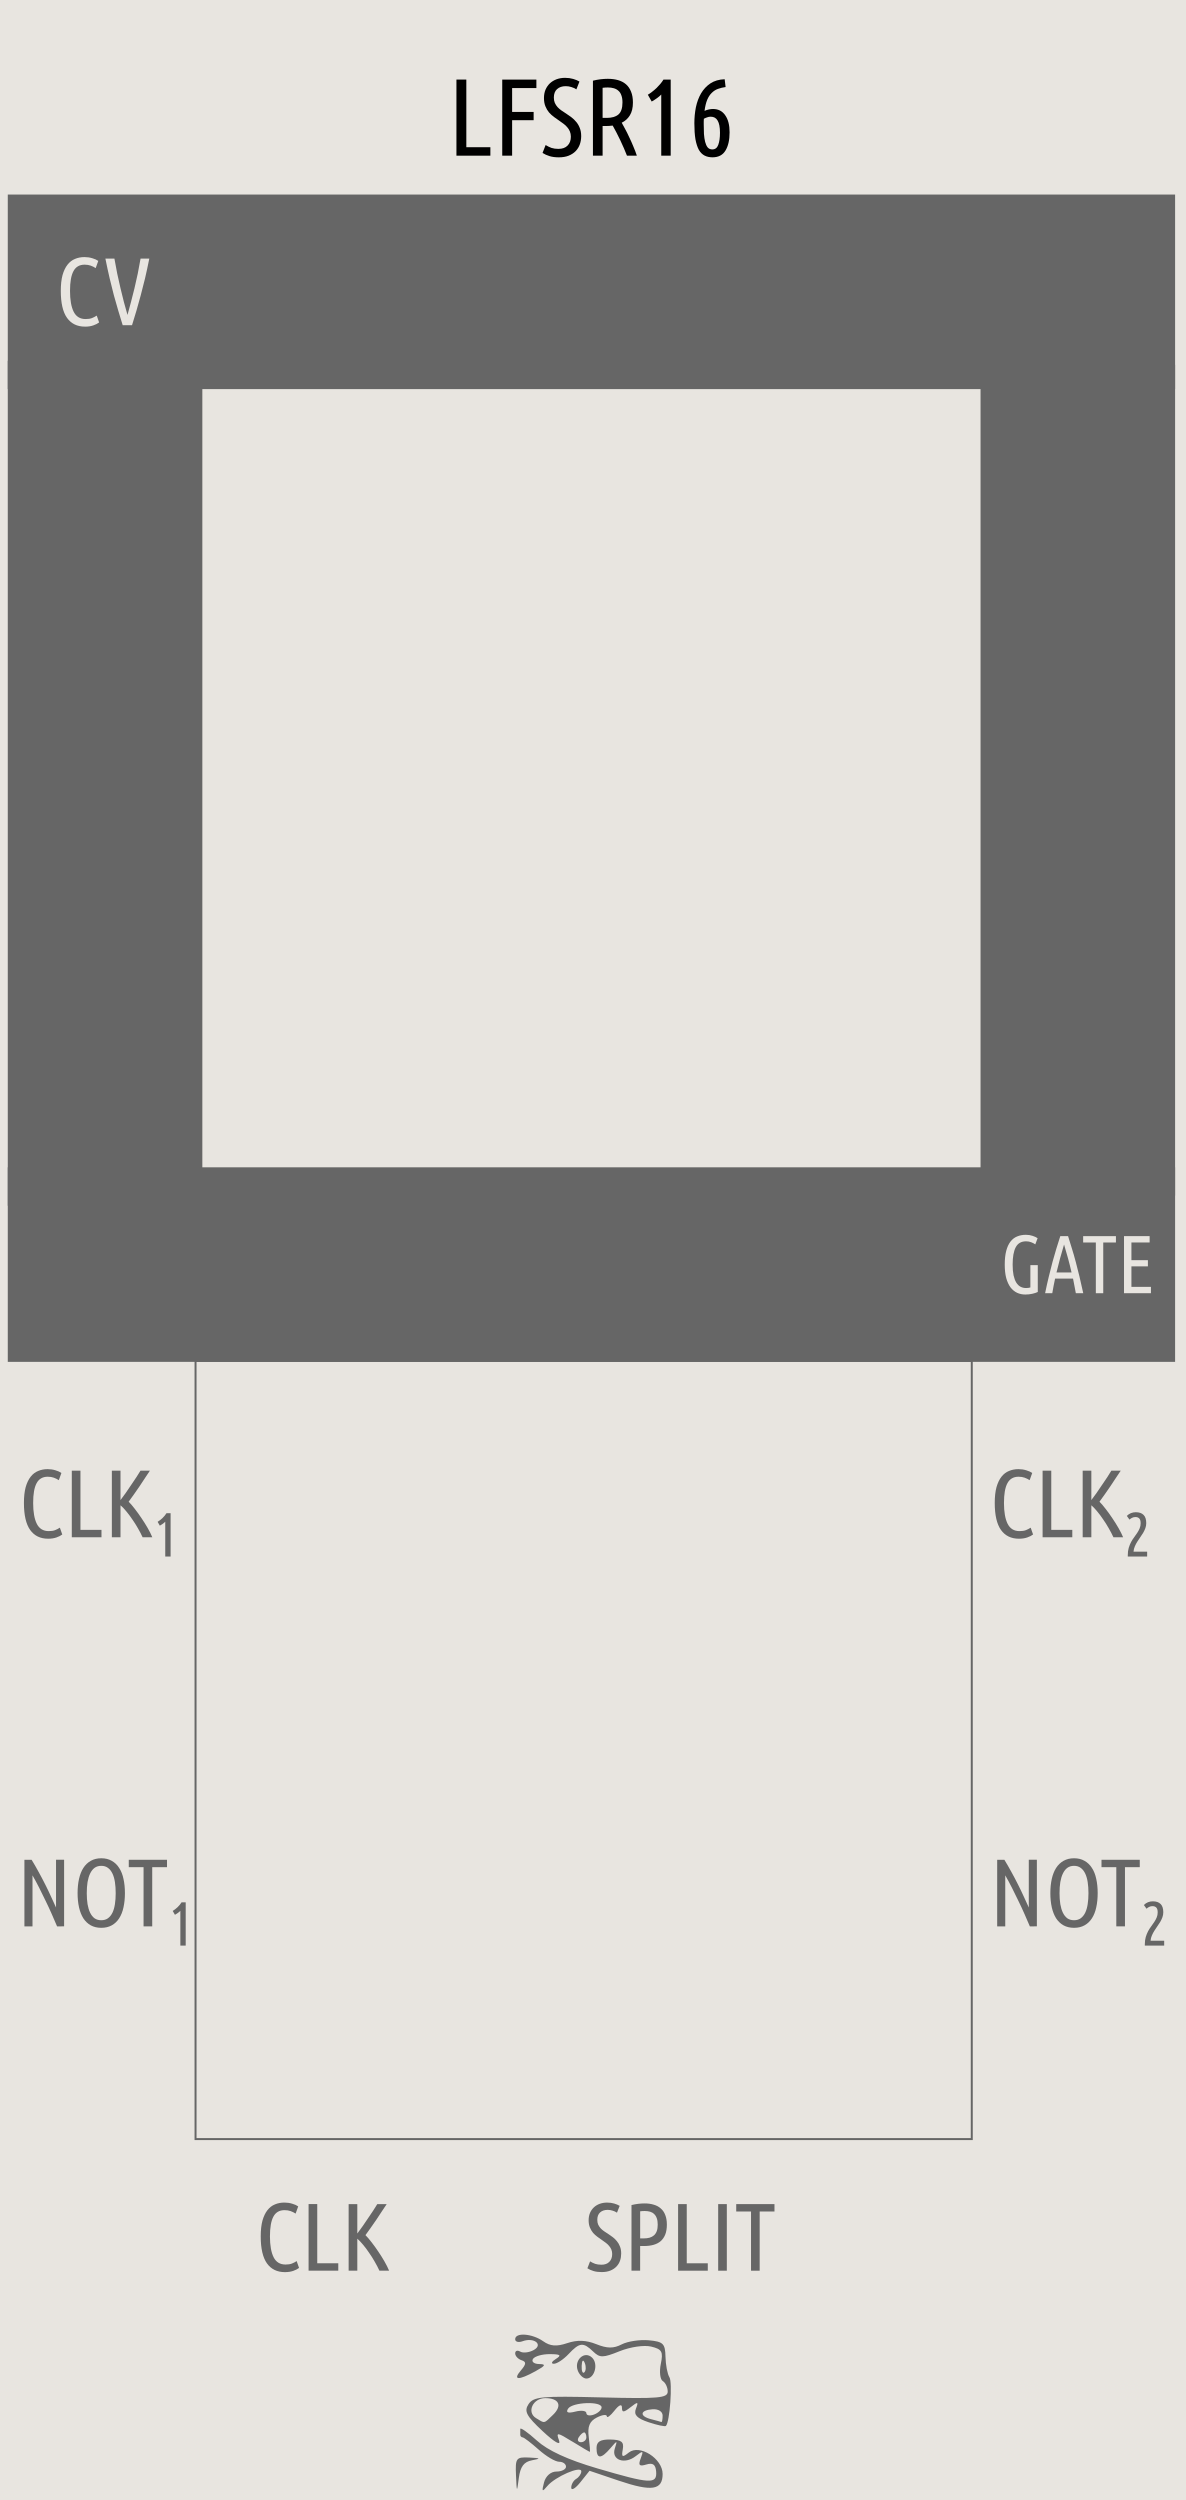
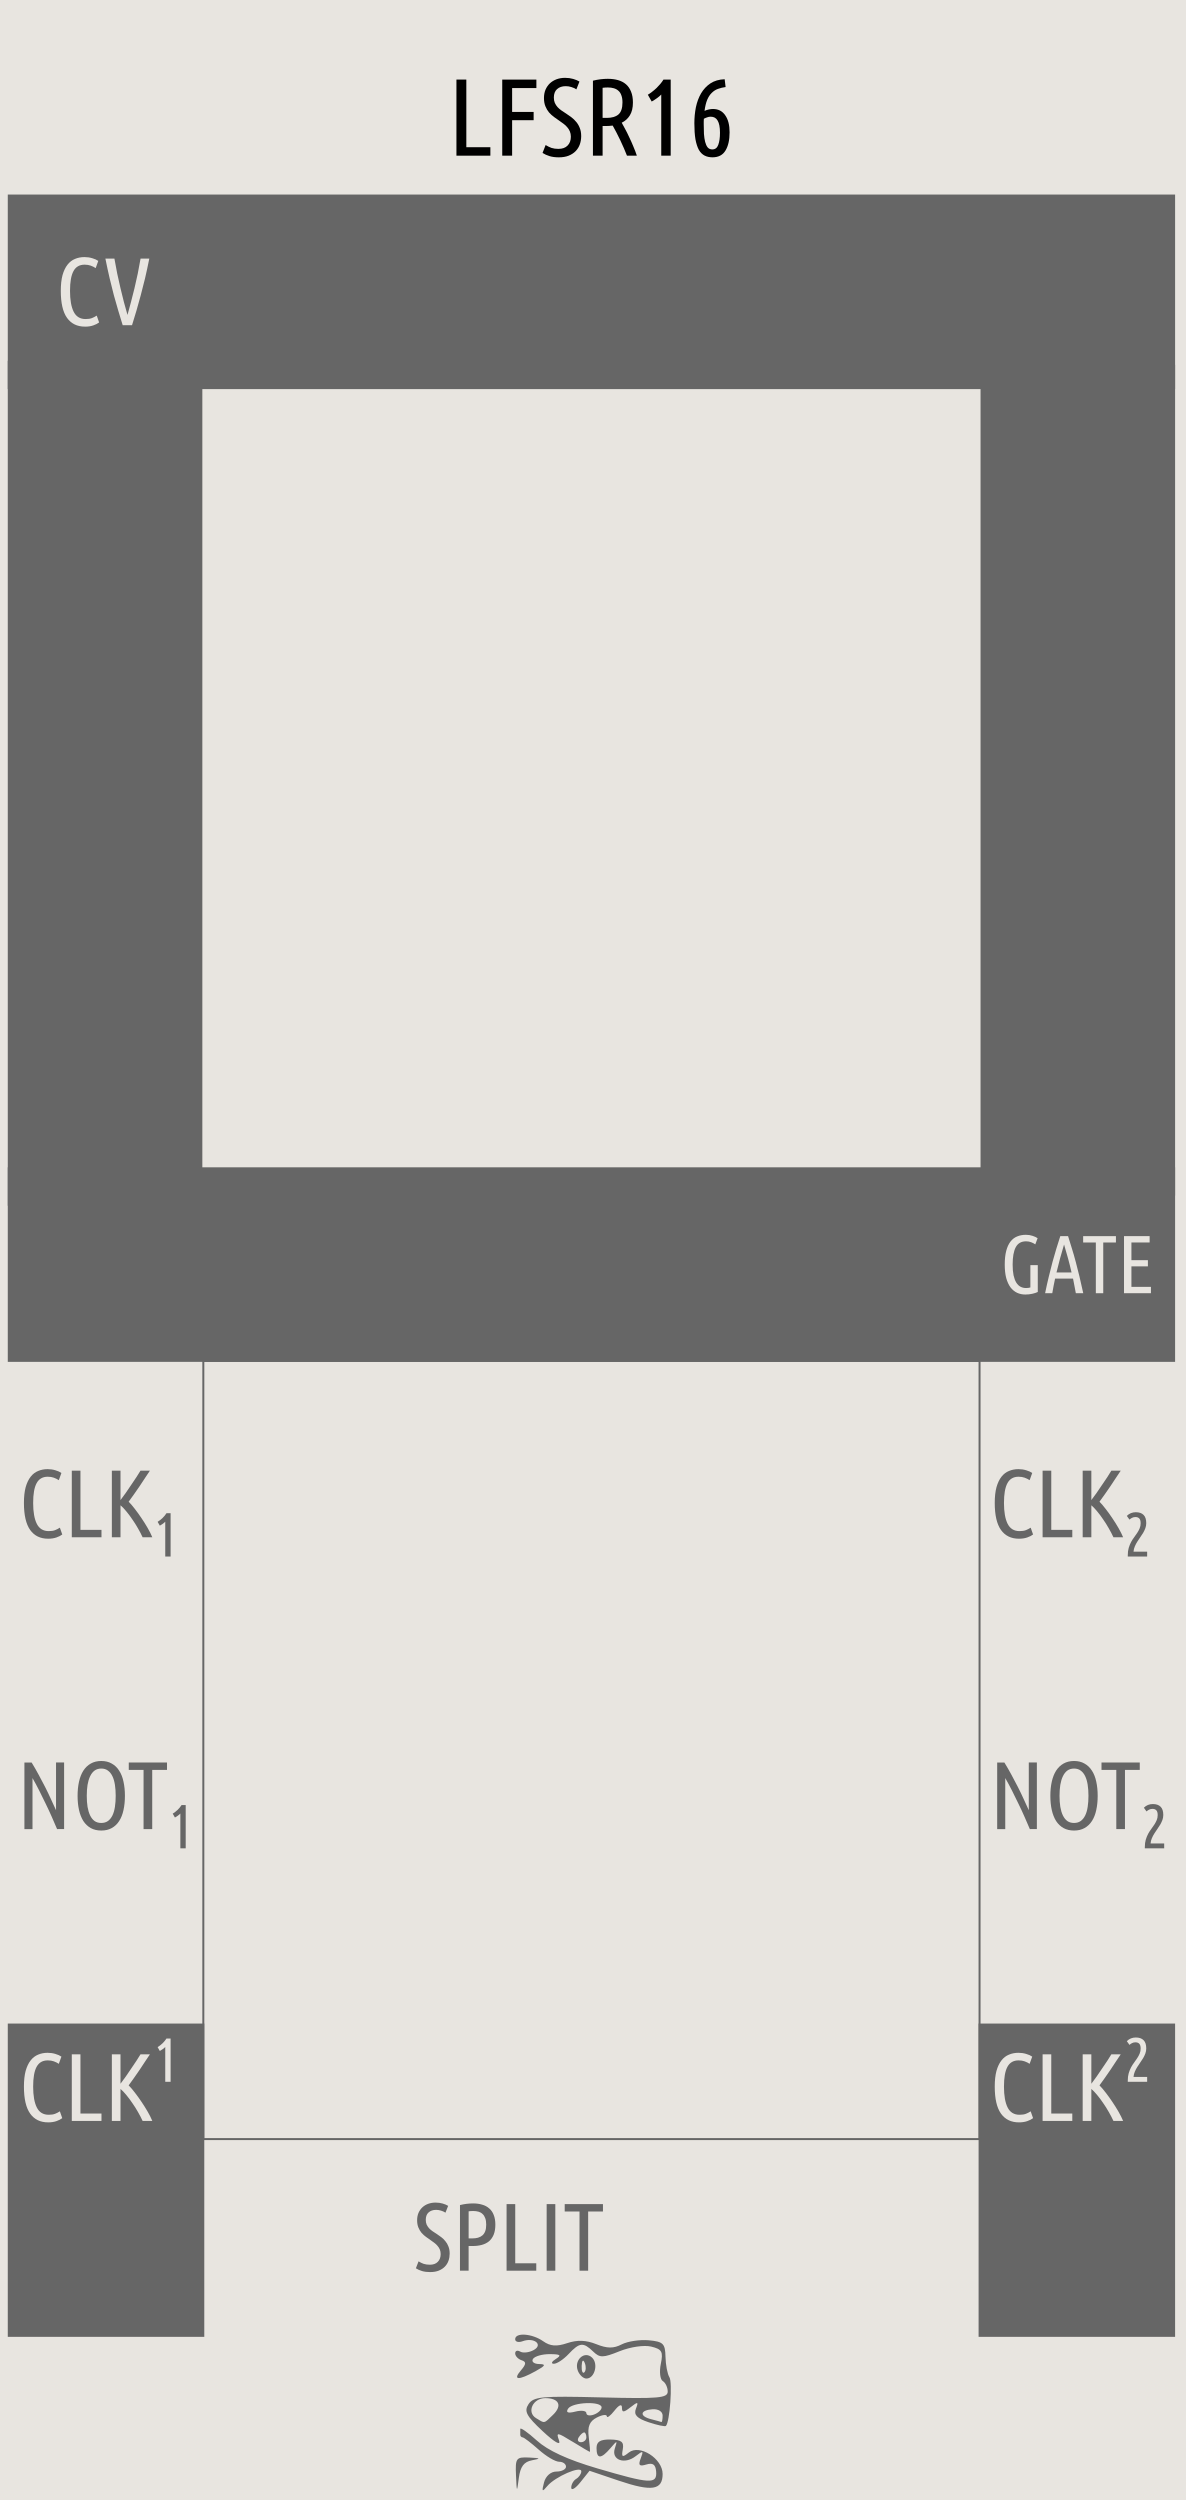
<svg xmlns="http://www.w3.org/2000/svg" width="60.96mm" height="128.5mm" viewBox="0 0 60.96 128.5" version="1.1" id="svg470">
  <defs id="defs467" />
  <g id="layer1" style="display:inline">
    <path id="rect981" style="display:inline;fill:#e8e5e0;stroke-width:0.324" d="M 0,0 H 60.96 V 128.5 H 0 Z" />
    <path style="display:inline;fill:#666666;fill-opacity:1;stroke-width:0.256" d="m 26.522,127.227 c -0.039,-0.879 0.007,-0.941 0.677,-0.909 0.593,0.028 0.618,0.053 0.146,0.141 -0.416,0.078 -0.601,0.326 -0.677,0.909 -0.1,0.771 -0.106,0.765 -0.146,-0.141 z m 1.439,0.377 c 0.088,-0.336 0.348,-0.566 0.64,-0.566 0.271,0 0.492,-0.113 0.492,-0.252 0,-0.138 -0.159,-0.252 -0.354,-0.252 -0.195,0 -0.668,-0.28 -1.051,-0.623 -0.384,-0.342 -0.754,-0.626 -0.822,-0.629 -0.068,-0.004 -0.124,-0.063 -0.124,-0.132 v -0.301 c 0,-0.096 0.382,0.171 0.849,0.593 0.574,0.519 1.583,0.984 3.109,1.433 2.728,0.803 3.077,0.821 3.026,0.162 -0.028,-0.361 -0.171,-0.463 -0.505,-0.361 -0.365,0.111 -0.427,0.043 -0.287,-0.315 0.156,-0.4 0.124,-0.415 -0.26,-0.114 -0.573,0.448 -1.265,0.193 -1.072,-0.396 0.14,-0.427 0.129,-0.428 -0.229,-0.01 -0.481,0.563 -0.711,0.559 -0.711,-0.012 0,-0.329 0.195,-0.448 0.719,-0.437 0.562,0.012 0.699,0.121 0.63,0.501 -0.075,0.409 -0.026,0.436 0.309,0.168 0.553,-0.442 1.739,0.309 1.739,1.102 0,0.832 -0.559,0.917 -2.255,0.343 l -1.502,-0.508 -0.467,0.585 c -0.257,0.322 -0.47,0.45 -0.473,0.285 -0.003,-0.165 0.112,-0.37 0.256,-0.455 0.144,-0.086 0.261,-0.26 0.261,-0.387 0,-0.309 -1.354,0.28 -1.751,0.761 -0.263,0.319 -0.29,0.288 -0.166,-0.186 z m 1.457,-2.106 c -0.791,-0.488 -0.84,-0.492 -0.683,-0.059 0.103,0.287 -0.222,0.102 -0.845,-0.479 -0.837,-0.781 -0.963,-1.021 -0.725,-1.384 0.255,-0.389 0.679,-0.428 3.721,-0.35 2.961,0.076 3.434,0.035 3.434,-0.3 0,-0.214 -0.114,-0.456 -0.253,-0.539 -0.139,-0.083 -0.184,-0.48 -0.101,-0.883 0.13,-0.627 0.059,-0.756 -0.494,-0.889 -0.363,-0.088 -1.073,0.016 -1.621,0.236 -0.862,0.347 -1.019,0.349 -1.362,0.018 -0.51,-0.492 -0.7,-0.472 -1.265,0.13 -0.26,0.277 -0.602,0.502 -0.759,0.499 -0.157,-0.002 -0.11,-0.114 0.106,-0.248 0.307,-0.191 0.239,-0.245 -0.311,-0.248 -0.387,-0.002 -0.776,0.109 -0.865,0.248 -0.089,0.138 0.051,0.256 0.311,0.261 0.376,0.007 0.339,0.082 -0.181,0.369 -0.88,0.484 -1.186,0.468 -0.751,-0.041 0.28,-0.326 0.287,-0.442 0.032,-0.524 C 26.627,121.256 26.48,121.098 26.48,120.963 c 0,-0.135 0.117,-0.176 0.259,-0.091 0.143,0.085 0.452,0.051 0.687,-0.076 0.518,-0.279 0.027,-0.675 -0.567,-0.456 -0.209,0.077 -0.379,0.03 -0.379,-0.104 0,-0.359 0.871,-0.296 1.438,0.103 0.366,0.258 0.683,0.283 1.234,0.099 0.518,-0.174 0.967,-0.159 1.493,0.051 0.568,0.227 0.889,0.23 1.311,0.012 0.307,-0.158 0.935,-0.253 1.396,-0.21 0.737,0.069 0.839,0.17 0.854,0.844 0.009,0.422 0.1,0.896 0.201,1.053 0.168,0.261 0.021,2.311 -0.179,2.504 -0.047,0.045 -0.449,-0.041 -0.895,-0.19 -0.599,-0.201 -0.768,-0.382 -0.647,-0.693 0.143,-0.367 0.107,-0.377 -0.277,-0.076 -0.356,0.279 -0.441,0.282 -0.441,0.015 0,-0.201 -0.15,-0.14 -0.384,0.158 -0.211,0.269 -0.387,0.4 -0.392,0.291 -0.004,-0.109 -0.238,-0.079 -0.518,0.065 -0.374,0.193 -0.484,0.463 -0.411,1.015 0.054,0.414 0.078,0.751 0.053,0.748 -0.025,-0.002 -0.429,-0.241 -0.898,-0.529 z m 0.721,-0.221 c 0,-0.138 -0.052,-0.252 -0.115,-0.252 -0.063,0 -0.188,0.113 -0.277,0.252 -0.089,0.138 -0.037,0.252 0.115,0.252 0.152,0 0.277,-0.113 0.277,-0.252 z m -1.715,-1.153 c 0.493,-0.475 0.314,-0.86 -0.399,-0.86 -0.636,0 -0.969,0.725 -0.472,1.028 0.462,0.282 0.39,0.296 0.871,-0.168 z m 5.635,0.036 c 0,-0.207 -0.224,-0.346 -0.523,-0.324 -0.644,0.047 -0.684,0.357 -0.065,0.512 0.252,0.063 0.487,0.128 0.523,0.144 0.036,0.016 0.065,-0.134 0.065,-0.333 z m -3.136,-0.42 c 0,-0.332 -1.506,-0.273 -1.724,0.067 -0.128,0.2 -0.01,0.247 0.377,0.149 0.31,-0.078 0.563,-0.043 0.563,0.078 0,0.121 0.176,0.155 0.392,0.075 0.216,-0.08 0.392,-0.246 0.392,-0.37 z m -1.219,-1.877 c -0.218,-0.547 0.335,-1.061 0.731,-0.679 0.334,0.322 0.127,1.074 -0.296,1.074 -0.153,0 -0.348,-0.177 -0.435,-0.394 z m 0.352,-0.408 c -0.083,-0.201 -0.145,-0.141 -0.158,0.152 -0.011,0.265 0.05,0.414 0.137,0.33 0.087,-0.084 0.096,-0.301 0.021,-0.482 z" id="path1561" />
    <text xml:space="preserve" style="font-size:2.822px;line-height:1.25;font-family:Ubuntu;-inkscape-font-specification:Ubuntu;stroke-width:0.265" x="11" y="35" id="text14295">
      <tspan id="tspan14293" style="stroke-width:0.265" x="11" y="35" />
    </text>
    <text xml:space="preserve" style="font-style:normal;font-variant:normal;font-weight:normal;font-stretch:normal;font-size:4.233px;font-family:'Ubuntu Mono';-inkscape-font-specification:'Ubuntu Mono';fill:#666666;fill-opacity:1;stroke-width:0;stroke-dasharray:none" x="-57.282" y="14.949" id="text11765">
      <tspan id="tspan11763" style="stroke-width:0" x="-57.282" y="14.949" />
    </text>
    <g aria-label="&lt;" id="text11769" style="font-size:5.644px;font-family:'Ubuntu Mono';-inkscape-font-specification:'Ubuntu Mono';fill:#666666;fill-opacity:1;stroke-width:0" />
    <g aria-label="LFSR16" id="text1195" style="font-size:5.644px;font-family:'Ubuntu Condensed';-inkscape-font-specification:'Ubuntu Condensed, ';stroke:#000000;stroke-width:0;stroke-opacity:0">
      <path d="M 25.205,7.567 V 8.002 H 23.461 V 4.09 H 23.969 v 3.477 z" id="path1507" />
      <path d="m 25.815,8.002 v -3.912 h 1.755 v 0.435 h -1.247 v 1.23 h 1.106 v 0.423 h -1.106 v 1.823 z" id="path1509" />
      <path d="m 28.705,7.652 q 0.305,0 0.468,-0.169 0.169,-0.169 0.169,-0.457 0,-0.152 -0.051,-0.271 Q 29.241,6.636 29.156,6.54 29.077,6.444 28.97,6.365 28.863,6.286 28.75,6.207 28.62,6.117 28.479,6.015 28.338,5.913 28.219,5.778 28.106,5.643 28.033,5.462 q -0.073,-0.181 -0.073,-0.423 0,-0.237 0.079,-0.429 0.085,-0.192 0.226,-0.327 0.147,-0.135 0.344,-0.209 0.203,-0.073 0.435,-0.073 0.226,0 0.418,0.056 0.192,0.056 0.322,0.135 l -0.158,0.401 q -0.119,-0.079 -0.26,-0.119 -0.135,-0.045 -0.288,-0.045 -0.277,0 -0.446,0.152 -0.164,0.147 -0.164,0.435 0,0.158 0.051,0.277 0.056,0.119 0.141,0.214 0.09,0.096 0.203,0.175 0.119,0.079 0.248,0.164 0.13,0.085 0.265,0.186 0.135,0.102 0.243,0.237 0.113,0.13 0.181,0.31 0.073,0.175 0.073,0.418 0,0.22 -0.068,0.418 -0.068,0.198 -0.214,0.35 -0.141,0.147 -0.361,0.237 -0.214,0.085 -0.508,0.085 -0.271,0 -0.474,-0.062 -0.203,-0.062 -0.361,-0.164 l 0.158,-0.406 q 0.147,0.09 0.299,0.147 0.158,0.051 0.361,0.051 z" id="path1511" />
      <path d="m 30.477,4.147 q 0.395,-0.096 0.762,-0.096 0.294,0 0.531,0.068 0.237,0.068 0.406,0.214 0.169,0.147 0.26,0.378 0.096,0.231 0.096,0.559 0,0.406 -0.158,0.66 -0.152,0.248 -0.418,0.378 0.068,0.113 0.169,0.31 0.107,0.192 0.214,0.429 0.113,0.231 0.214,0.48 0.107,0.248 0.181,0.474 h -0.508 q -0.062,-0.169 -0.158,-0.384 -0.09,-0.214 -0.192,-0.423 -0.102,-0.214 -0.203,-0.406 -0.102,-0.198 -0.181,-0.333 -0.09,0.011 -0.186,0.017 -0.096,0.006 -0.192,0.006 H 30.974 V 8.002 H 30.477 Z m 0.497,1.913 h 0.214 q 0.389,0 0.598,-0.175 0.209,-0.181 0.209,-0.615 0,-0.22 -0.056,-0.367 -0.051,-0.152 -0.152,-0.237 -0.096,-0.09 -0.237,-0.13 -0.135,-0.04 -0.305,-0.04 -0.147,0 -0.271,0.017 z" id="path1513" />
      <path d="m 33.299,4.869 q 0.107,-0.062 0.22,-0.152 0.119,-0.09 0.226,-0.192 0.107,-0.107 0.198,-0.214 0.096,-0.113 0.158,-0.22 h 0.373 v 3.912 H 33.988 V 4.858 q -0.096,0.102 -0.226,0.192 -0.124,0.09 -0.265,0.169 z" id="path1515" />
      <path d="m 37.296,4.474 q -0.214,0.028 -0.395,0.096 -0.175,0.062 -0.316,0.203 -0.141,0.135 -0.237,0.361 -0.09,0.226 -0.135,0.564 0.119,-0.051 0.226,-0.073 0.113,-0.023 0.209,-0.023 0.406,0 0.627,0.322 0.226,0.316 0.226,0.875 0,0.598 -0.214,0.943 -0.209,0.344 -0.666,0.344 -0.231,0 -0.406,-0.09 -0.175,-0.09 -0.294,-0.294 -0.113,-0.209 -0.175,-0.542 -0.056,-0.339 -0.056,-0.824 0,-0.423 0.079,-0.824 0.085,-0.401 0.265,-0.711 0.186,-0.316 0.48,-0.514 0.299,-0.198 0.734,-0.214 z M 36.528,5.998 q -0.09,0 -0.181,0.034 -0.09,0.028 -0.169,0.073 -0.006,0.068 -0.006,0.141 0,0.068 0,0.141 0,0.26 0.011,0.497 0.017,0.231 0.062,0.412 0.045,0.175 0.13,0.282 0.09,0.102 0.237,0.102 0.22,0 0.305,-0.231 0.09,-0.237 0.09,-0.627 0,-0.423 -0.119,-0.621 Q 36.776,5.998 36.528,5.998 Z" id="path1517" />
    </g>
    <rect style="display:inline;fill:#666666;fill-opacity:1;stroke:#000000;stroke-width:0;stroke-opacity:0" id="rect6388" width="60" height="10" x="0.4" y="10" />
    <rect style="display:inline;fill:#666666;fill-opacity:1;stroke:#000000;stroke-width:0;stroke-opacity:0" id="rect6457" width="60" height="10" x="0.4" y="60" />
    <g aria-label="GATE" id="text3928" style="font-size:4.233px;font-family:'Ubuntu Condensed';-inkscape-font-specification:'Ubuntu Condensed, ';fill:#e8e5e0;fill-opacity:1;stroke:#000000;stroke-width:0;stroke-opacity:0" transform="translate(0.3999999)">
      <path d="m 51.244,65.002 q 0,-0.415 0.076,-0.707 0.076,-0.292 0.216,-0.474 0.144,-0.186 0.343,-0.267 0.203,-0.085 0.453,-0.085 0.191,0 0.347,0.055 0.157,0.051 0.254,0.119 l -0.119,0.318 q -0.097,-0.068 -0.212,-0.11 -0.114,-0.047 -0.262,-0.047 -0.368,0 -0.529,0.301 -0.161,0.296 -0.161,0.897 0,0.322 0.047,0.55 0.051,0.229 0.14,0.373 0.089,0.144 0.216,0.212 0.127,0.068 0.284,0.068 0.131,0 0.224,-0.03 v -1.147 h 0.381 v 1.38 q -0.114,0.055 -0.284,0.093 -0.169,0.038 -0.356,0.038 -0.229,0 -0.423,-0.089 -0.195,-0.093 -0.339,-0.279 -0.14,-0.191 -0.22,-0.478 -0.076,-0.292 -0.076,-0.69 z" id="path4000" style="fill:#e8e5e0;fill-opacity:1" />
      <path d="m 54.499,63.538 q 0.102,0.317 0.199,0.643 0.102,0.322 0.195,0.677 0.097,0.356 0.191,0.754 0.097,0.398 0.195,0.859 h -0.381 q -0.034,-0.191 -0.072,-0.377 -0.034,-0.186 -0.072,-0.373 h -0.923 q -0.042,0.186 -0.076,0.373 -0.034,0.186 -0.068,0.377 h -0.368 q 0.093,-0.461 0.191,-0.859 0.097,-0.398 0.191,-0.754 0.097,-0.356 0.195,-0.677 0.102,-0.326 0.203,-0.643 z m -0.207,0.432 q -0.106,0.351 -0.203,0.707 -0.097,0.356 -0.186,0.728 h 0.775 q -0.085,-0.373 -0.182,-0.728 -0.097,-0.356 -0.203,-0.707 z" id="path4002" style="fill:#e8e5e0;fill-opacity:1" />
      <path d="m 56.959,63.538 v 0.326 h -0.652 v 2.608 h -0.381 V 63.864 h -0.652 v -0.326 z" id="path4004" style="fill:#e8e5e0;fill-opacity:1" />
      <path d="m 57.374,66.471 v -2.934 h 1.317 v 0.326 h -0.936 v 0.91 h 0.847 v 0.318 h -0.847 v 1.054 h 1.003 v 0.326 z" id="path4006" style="fill:#e8e5e0;fill-opacity:1" />
    </g>
    <g aria-label="CV" id="text3932" style="font-size:4.939px;font-family:'Ubuntu Condensed';-inkscape-font-specification:'Ubuntu Condensed, ';fill:#e8e5e0;fill-opacity:1;stroke:#000000;stroke-width:0;stroke-opacity:0" transform="translate(0.3999999)">
      <path d="m 3.97,16.789 q -0.603,0 -0.924,-0.449 -0.321,-0.449 -0.321,-1.388 0,-0.479 0.089,-0.81 0.094,-0.331 0.257,-0.538 0.163,-0.207 0.385,-0.296 0.222,-0.094 0.484,-0.094 0.217,0 0.405,0.059 0.188,0.054 0.306,0.138 l -0.133,0.37 q -0.119,-0.079 -0.257,-0.128 -0.133,-0.049 -0.311,-0.049 -0.395,0 -0.573,0.331 -0.178,0.326 -0.178,1.017 0,0.696 0.188,1.072 0.188,0.375 0.612,0.375 0.202,0 0.326,-0.049 0.128,-0.049 0.247,-0.128 l 0.123,0.351 q -0.114,0.089 -0.301,0.153 -0.183,0.064 -0.425,0.064 z" id="path3995" style="fill:#e8e5e0;fill-opacity:1" />
      <path d="M 5.906,16.715 Q 5.793,16.344 5.679,15.969 5.565,15.589 5.452,15.174 5.343,14.759 5.234,14.299 5.126,13.835 5.017,13.292 h 0.464 q 0.064,0.38 0.143,0.766 0.079,0.38 0.168,0.751 0.089,0.37 0.178,0.721 0.094,0.346 0.183,0.657 0.089,-0.311 0.178,-0.657 0.094,-0.351 0.183,-0.721 0.089,-0.37 0.168,-0.751 0.079,-0.385 0.143,-0.766 h 0.449 q -0.109,0.543 -0.217,1.008 -0.109,0.459 -0.222,0.874 -0.109,0.415 -0.222,0.795 -0.114,0.375 -0.227,0.746 z" id="path3997" style="fill:#e8e5e0;fill-opacity:1" />
    </g>
-     <g aria-label="NOT1" id="text5275" style="font-size:4.939px;font-family:'Ubuntu Condensed';-inkscape-font-specification:'Ubuntu Condensed, ';display:inline;fill:#666666;stroke:#000000;stroke-width:0;stroke-opacity:0" transform="translate(0.3999999,9.999911)">
+     <g aria-label="NOT1" id="text5275" style="font-size:4.939px;font-family:'Ubuntu Condensed';-inkscape-font-specification:'Ubuntu Condensed, ';display:inline;fill:#666666;stroke:#000000;stroke-width:0;stroke-opacity:0" transform="translate(0.3999999,4.999911)">
      <path d="M 2.534,89.016 Q 2.416,88.724 2.263,88.389 2.114,88.048 1.946,87.707 1.784,87.361 1.611,87.025 1.438,86.685 1.27,86.393 V 89.016 H 0.855 V 85.593 H 1.225 q 0.188,0.306 0.361,0.627 0.178,0.321 0.336,0.637 0.158,0.311 0.296,0.617 0.143,0.301 0.262,0.573 v -2.455 h 0.415 v 3.423 z" id="path5497" />
      <path d="m 6.021,87.307 q 0,0.4 -0.074,0.731 -0.069,0.326 -0.222,0.563 -0.148,0.232 -0.38,0.361 -0.227,0.128 -0.538,0.128 -0.311,0 -0.543,-0.128 -0.227,-0.128 -0.38,-0.361 -0.148,-0.237 -0.222,-0.563 -0.074,-0.331 -0.074,-0.731 0,-0.4 0.074,-0.731 0.074,-0.331 0.222,-0.563 0.153,-0.237 0.38,-0.365 0.232,-0.133 0.543,-0.133 0.311,0 0.538,0.133 0.232,0.128 0.38,0.365 0.153,0.232 0.222,0.563 0.074,0.331 0.074,0.731 z m -0.474,0 q 0,-0.311 -0.04,-0.568 -0.04,-0.257 -0.128,-0.44 -0.089,-0.188 -0.232,-0.291 -0.138,-0.104 -0.341,-0.104 -0.202,0 -0.346,0.104 -0.138,0.104 -0.227,0.291 -0.089,0.183 -0.133,0.44 -0.04,0.257 -0.04,0.568 0,0.311 0.04,0.568 0.044,0.257 0.133,0.44 0.089,0.183 0.227,0.286 0.143,0.099 0.346,0.099 0.202,0 0.341,-0.099 0.143,-0.104 0.232,-0.286 0.089,-0.183 0.128,-0.44 0.04,-0.257 0.04,-0.568 z" id="path5499" />
      <path d="m 8.184,85.593 v 0.38 H 7.424 V 89.016 H 6.979 V 85.973 H 6.219 v -0.38 z" id="path5501" />
      <path d="m 8.478,88.222 q 0.061,-0.035 0.125,-0.087 0.067,-0.051 0.128,-0.109 0.061,-0.061 0.112,-0.122 0.055,-0.064 0.09,-0.125 h 0.212 v 2.225 H 8.87 v -1.788 q -0.055,0.058 -0.128,0.109 -0.071,0.051 -0.151,0.096 z" style="font-size:65%;baseline-shift:sub" id="path5503" />
    </g>
-     <g aria-label="NOT2" id="text5489" style="font-size:4.939px;font-family:'Ubuntu Condensed';-inkscape-font-specification:'Ubuntu Condensed, ';display:inline;fill:#666666;stroke:#000000;stroke-width:0;stroke-opacity:0" transform="translate(0.3999999,9.999911)">
+     <g aria-label="NOT2" id="text5489" style="font-size:4.939px;font-family:'Ubuntu Condensed';-inkscape-font-specification:'Ubuntu Condensed, ';display:inline;fill:#666666;stroke:#000000;stroke-width:0;stroke-opacity:0" transform="translate(0.3999999,4.999911)">
      <path d="M 52.534,89.016 Q 52.416,88.724 52.263,88.389 52.114,88.048 51.946,87.707 51.784,87.361 51.611,87.025 51.438,86.685 51.27,86.393 V 89.016 H 50.855 v -3.423 h 0.37 q 0.188,0.306 0.361,0.627 0.178,0.321 0.336,0.637 0.158,0.311 0.296,0.617 0.143,0.301 0.262,0.573 v -2.455 h 0.415 v 3.423 z" id="path5506" />
      <path d="m 56.021,87.307 q 0,0.4 -0.074,0.731 -0.069,0.326 -0.222,0.563 -0.148,0.232 -0.38,0.361 -0.227,0.128 -0.538,0.128 -0.311,0 -0.543,-0.128 -0.227,-0.128 -0.38,-0.361 -0.148,-0.237 -0.222,-0.563 -0.074,-0.331 -0.074,-0.731 0,-0.4 0.074,-0.731 0.074,-0.331 0.222,-0.563 0.153,-0.237 0.38,-0.365 0.232,-0.133 0.543,-0.133 0.311,0 0.538,0.133 0.232,0.128 0.38,0.365 0.153,0.232 0.222,0.563 0.074,0.331 0.074,0.731 z m -0.474,0 q 0,-0.311 -0.04,-0.568 -0.04,-0.257 -0.128,-0.44 -0.089,-0.188 -0.232,-0.291 -0.138,-0.104 -0.341,-0.104 -0.202,0 -0.346,0.104 -0.138,0.104 -0.227,0.291 -0.089,0.183 -0.133,0.44 -0.04,0.257 -0.04,0.568 0,0.311 0.04,0.568 0.044,0.257 0.133,0.44 0.089,0.183 0.227,0.286 0.143,0.099 0.346,0.099 0.202,0 0.341,-0.099 0.143,-0.104 0.232,-0.286 0.089,-0.183 0.128,-0.44 0.04,-0.257 0.04,-0.568 z" id="path5508" />
      <path d="m 58.184,85.593 v 0.38 h -0.761 v 3.042 h -0.445 v -3.042 h -0.761 v -0.38 z" id="path5510" />
      <path d="m 58.395,87.917 q 0.189,-0.189 0.462,-0.189 0.26,0 0.398,0.138 0.138,0.135 0.138,0.424 0,0.135 -0.045,0.257 -0.045,0.122 -0.112,0.238 -0.067,0.112 -0.148,0.225 -0.08,0.112 -0.154,0.231 -0.074,0.116 -0.128,0.244 -0.055,0.125 -0.067,0.27 h 0.7 v 0.25 h -0.995 v -0.061 q 0,-0.215 0.048,-0.382 0.051,-0.167 0.122,-0.302 0.074,-0.135 0.161,-0.25 0.087,-0.116 0.157,-0.225 0.074,-0.112 0.122,-0.228 0.051,-0.119 0.051,-0.26 0,-0.17 -0.067,-0.244 -0.067,-0.077 -0.202,-0.077 -0.093,0 -0.17,0.039 -0.074,0.035 -0.135,0.093 z" style="font-size:65%;baseline-shift:sub" id="path5512" />
    </g>
    <rect style="fill:#666666;fill-opacity:1;stroke:#000000;stroke-width:0;stroke-opacity:0" id="rect6555" width="10" height="43.43" x="0.4" y="18.545" />
    <rect style="fill:#666666;fill-opacity:1;stroke:#000000;stroke-width:0;stroke-opacity:0" id="rect6557" width="10" height="42.702" x="50.4" y="18.753" />
-     <g aria-label="SPLIT" id="text6660" style="font-size:4.939px;font-family:'Ubuntu Condensed';-inkscape-font-specification:'Ubuntu Condensed, ';display:inline;fill:#666666;stroke:#000000;stroke-width:0;stroke-opacity:0" transform="translate(30,36.78401)">
+     <g aria-label="SPLIT" id="text6660" style="font-size:4.939px;font-family:'Ubuntu Condensed';-inkscape-font-specification:'Ubuntu Condensed, ';display:inline;fill:#666666;stroke:#000000;stroke-width:0;stroke-opacity:0" transform="translate(21.184,36.78401)">
      <path d="m 0.908,79.623 q 0.267,0 0.41,-0.148 0.148,-0.148 0.148,-0.4 0,-0.133 -0.044,-0.237 Q 1.377,78.734 1.303,78.651 1.234,78.567 1.14,78.497 1.046,78.428 0.948,78.359 0.834,78.28 0.711,78.191 0.587,78.102 0.483,77.984 0.385,77.865 0.32,77.707 0.256,77.549 0.256,77.337 q 0,-0.207 0.069,-0.375 0.074,-0.168 0.198,-0.286 0.128,-0.119 0.301,-0.183 0.178,-0.064 0.38,-0.064 0.198,0 0.365,0.049 0.168,0.049 0.282,0.119 L 1.713,76.947 q -0.104,-0.069 -0.227,-0.104 -0.119,-0.04 -0.252,-0.04 -0.242,0 -0.39,0.133 -0.143,0.128 -0.143,0.38 0,0.138 0.044,0.242 0.049,0.104 0.123,0.188 0.079,0.084 0.178,0.153 0.104,0.069 0.217,0.143 0.114,0.074 0.232,0.163 0.119,0.089 0.212,0.207 0.099,0.114 0.158,0.272 0.064,0.153 0.064,0.365 0,0.193 -0.059,0.365 -0.059,0.173 -0.188,0.306 -0.123,0.128 -0.316,0.207 -0.188,0.074 -0.445,0.074 -0.237,0 -0.415,-0.054 Q 0.33,79.895 0.192,79.806 l 0.138,-0.356 q 0.128,0.079 0.262,0.128 0.138,0.044 0.316,0.044 z" id="path6862" />
      <path d="m 2.459,76.556 q 0.346,-0.084 0.677,-0.084 0.257,0 0.464,0.064 0.212,0.059 0.361,0.193 0.153,0.128 0.232,0.336 0.084,0.207 0.084,0.499 0,0.296 -0.084,0.509 -0.084,0.207 -0.237,0.341 -0.153,0.128 -0.37,0.188 -0.212,0.059 -0.474,0.059 H 2.903 v 1.269 h -0.445 z m 0.445,1.714 h 0.178 q 0.168,0 0.301,-0.035 0.138,-0.04 0.232,-0.123 0.094,-0.084 0.143,-0.217 0.049,-0.133 0.049,-0.331 0,-0.198 -0.049,-0.331 -0.049,-0.138 -0.138,-0.217 -0.084,-0.084 -0.207,-0.119 -0.123,-0.035 -0.272,-0.035 -0.128,0 -0.237,0.015 z" id="path6864" />
      <path d="M 6.38,79.549 V 79.93 H 4.854 v -3.423 h 0.445 v 3.042 z" id="path6866" />
      <path d="m 6.914,76.507 h 0.445 v 3.423 h -0.445 z" id="path6868" />
      <path d="m 9.808,76.507 v 0.38 H 9.047 V 79.93 H 8.603 V 76.887 H 7.842 v -0.38 z" id="path6870" />
    </g>
    <g aria-label="CLK1" id="text448" style="display:inline;font-size:4.939px;font-family:'Ubuntu Condensed';-inkscape-font-specification:'Ubuntu Condensed, ';fill:#0000ff;stroke:#000000;stroke-width:0;stroke-opacity:0">
      <path d="m 2.475,79.09 q -0.603,0 -0.924,-0.449 Q 1.23,78.191 1.23,77.252 q 0,-0.479 0.089,-0.81 0.094,-0.331 0.257,-0.538 0.163,-0.207 0.385,-0.296 0.222,-0.094 0.484,-0.094 0.217,0 0.405,0.059 0.188,0.054 0.306,0.138 l -0.133,0.37 q -0.119,-0.079 -0.257,-0.128 -0.133,-0.049 -0.311,-0.049 -0.395,0 -0.573,0.331 -0.178,0.326 -0.178,1.017 0,0.696 0.188,1.072 0.188,0.375 0.612,0.375 0.202,0 0.326,-0.049 0.128,-0.049 0.247,-0.128 l 0.123,0.351 q -0.114,0.089 -0.301,0.153 -0.183,0.064 -0.425,0.064 z" style="fill:#666666" id="path1132" />
      <path d="m 5.216,78.635 v 0.38 H 3.69 v -3.423 h 0.445 v 3.042 z" style="fill:#666666" id="path1134" />
      <path d="m 7.705,75.593 q -0.109,0.168 -0.247,0.37 -0.133,0.202 -0.277,0.42 -0.143,0.212 -0.291,0.42 -0.143,0.207 -0.277,0.385 0.148,0.148 0.321,0.375 0.173,0.222 0.341,0.474 0.168,0.247 0.316,0.504 0.148,0.257 0.237,0.474 H 7.33 Q 7.226,78.788 7.088,78.551 6.954,78.314 6.801,78.097 6.653,77.875 6.495,77.687 6.342,77.499 6.194,77.371 v 1.645 h -0.445 v -3.423 h 0.445 v 1.511 Q 6.322,76.941 6.465,76.734 6.608,76.526 6.747,76.319 6.89,76.112 7.013,75.924 7.137,75.731 7.221,75.593 Z" style="fill:#666666" id="path1136" />
      <path d="m 8.102,78.222 q 0.061,-0.035 0.125,-0.087 0.067,-0.051 0.128,-0.109 0.061,-0.061 0.112,-0.122 0.055,-0.064 0.09,-0.125 h 0.212 v 2.225 H 8.494 V 78.215 q -0.055,0.058 -0.128,0.109 -0.071,0.051 -0.151,0.096 z" style="font-size:65%;baseline-shift:sub;fill:#666666" id="path1138" />
    </g>
    <g aria-label="CLK2" id="text1128" style="display:inline;font-size:4.939px;font-family:'Ubuntu Condensed';-inkscape-font-specification:'Ubuntu Condensed, ';fill:#666666;stroke:#000000;stroke-width:0;stroke-opacity:0;fill-opacity:1">
      <path d="m 52.375,79.09 q -0.603,0 -0.924,-0.449 Q 51.13,78.191 51.13,77.252 q 0,-0.479 0.089,-0.81 0.094,-0.331 0.257,-0.538 0.163,-0.207 0.385,-0.296 0.222,-0.094 0.484,-0.094 0.217,0 0.405,0.059 0.188,0.054 0.306,0.138 l -0.133,0.37 q -0.119,-0.079 -0.257,-0.128 -0.133,-0.049 -0.311,-0.049 -0.395,0 -0.573,0.331 -0.178,0.326 -0.178,1.017 0,0.696 0.188,1.072 0.188,0.375 0.612,0.375 0.202,0 0.326,-0.049 0.128,-0.049 0.247,-0.128 l 0.123,0.351 q -0.114,0.089 -0.301,0.153 -0.183,0.064 -0.425,0.064 z" style="fill:#666666;fill-opacity:1" id="path1141" />
      <path d="m 55.116,78.635 v 0.38 h -1.526 v -3.423 h 0.445 v 3.042 z" style="fill:#666666;fill-opacity:1" id="path1143" />
      <path d="m 57.605,75.593 q -0.109,0.168 -0.247,0.37 -0.133,0.202 -0.277,0.42 -0.143,0.212 -0.291,0.42 -0.143,0.207 -0.277,0.385 0.148,0.148 0.321,0.375 0.173,0.222 0.341,0.474 0.168,0.247 0.316,0.504 0.148,0.257 0.237,0.474 H 57.23 q -0.104,-0.227 -0.242,-0.464 -0.133,-0.237 -0.286,-0.454 -0.148,-0.222 -0.306,-0.41 -0.153,-0.188 -0.301,-0.316 v 1.645 h -0.445 v -3.423 h 0.445 v 1.511 q 0.128,-0.163 0.272,-0.37 0.143,-0.207 0.282,-0.415 0.143,-0.207 0.267,-0.395 0.123,-0.193 0.207,-0.331 z" style="fill:#666666;fill-opacity:1" id="path1145" />
      <path d="m 57.919,77.917 q 0.189,-0.189 0.462,-0.189 0.26,0 0.398,0.138 0.138,0.135 0.138,0.424 0,0.135 -0.045,0.257 -0.045,0.122 -0.112,0.238 -0.067,0.112 -0.148,0.225 -0.08,0.112 -0.154,0.231 -0.074,0.116 -0.128,0.244 -0.055,0.125 -0.067,0.27 h 0.7 v 0.25 h -0.995 v -0.061 q 0,-0.215 0.048,-0.382 0.051,-0.167 0.122,-0.302 0.074,-0.135 0.161,-0.25 0.087,-0.116 0.157,-0.225 0.074,-0.112 0.122,-0.228 0.051,-0.119 0.051,-0.26 0,-0.17 -0.067,-0.244 -0.067,-0.077 -0.202,-0.077 -0.093,0 -0.17,0.039 -0.074,0.035 -0.135,0.093 z" style="font-size:65%;baseline-shift:sub;fill:#666666;fill-opacity:1" id="path1147" />
    </g>
-     <rect style="fill:#e8e5e0;fill-opacity:0;stroke:#666666;stroke-width:0.102;stroke-dasharray:none;stroke-opacity:1" id="rect399" width="39.898" height="39.999" x="10.051" y="69.95" />
-     <g aria-label="CLK1" id="g434" style="font-size:4.939px;font-family:'Ubuntu Condensed';-inkscape-font-specification:'Ubuntu Condensed, ';display:inline;fill:#0000ff;stroke:#000000;stroke-width:0;stroke-opacity:0" transform="translate(12.17141,37.69791)">
-       <path d="m 2.475,79.09 q -0.603,0 -0.924,-0.449 Q 1.23,78.191 1.23,77.252 q 0,-0.479 0.089,-0.81 0.094,-0.331 0.257,-0.538 0.163,-0.207 0.385,-0.296 0.222,-0.094 0.484,-0.094 0.217,0 0.405,0.059 0.188,0.054 0.306,0.138 l -0.133,0.37 q -0.119,-0.079 -0.257,-0.128 -0.133,-0.049 -0.311,-0.049 -0.395,0 -0.573,0.331 -0.178,0.326 -0.178,1.017 0,0.696 0.188,1.072 0.188,0.375 0.612,0.375 0.202,0 0.326,-0.049 0.128,-0.049 0.247,-0.128 l 0.123,0.351 q -0.114,0.089 -0.301,0.153 -0.183,0.064 -0.425,0.064 z" style="fill:#666666" id="path426" />
-       <path d="m 5.216,78.635 v 0.38 H 3.69 v -3.423 h 0.445 v 3.042 z" style="fill:#666666" id="path428" />
-       <path d="m 7.705,75.593 q -0.109,0.168 -0.247,0.37 -0.133,0.202 -0.277,0.42 -0.143,0.212 -0.291,0.42 -0.143,0.207 -0.277,0.385 0.148,0.148 0.321,0.375 0.173,0.222 0.341,0.474 0.168,0.247 0.316,0.504 0.148,0.257 0.237,0.474 H 7.33 Q 7.226,78.788 7.088,78.551 6.954,78.314 6.801,78.097 6.653,77.875 6.495,77.687 6.342,77.499 6.194,77.371 v 1.645 h -0.445 v -3.423 h 0.445 v 1.511 Q 6.322,76.941 6.465,76.734 6.608,76.526 6.747,76.319 6.89,76.112 7.013,75.924 7.137,75.731 7.221,75.593 Z" style="fill:#666666" id="path430" />
+     <rect style="fill:#e8e5e0;fill-opacity:0;stroke:#666666;stroke-width:0.102;stroke-dasharray:none;stroke-opacity:1" id="rect399" width="39.898" height="39.999" x="10.451" y="69.95" />
+     <rect style="fill:#666666;fill-opacity:1;stroke:#000000;stroke-width:0" id="rect1990" width="10.1" height="16.103" x="0.4" y="104.011" />
+     <rect style="fill:#666666;fill-opacity:1;stroke:#000000;stroke-width:0" id="rect2044" width="10.1" height="16.103" x="50.3" y="104.011" />
+     <g aria-label="CLK1" id="g2454" style="font-size:4.939px;font-family:'Ubuntu Condensed';-inkscape-font-specification:'Ubuntu Condensed, ';display:inline;fill:#e8e5e0;stroke:#000000;stroke-width:0;stroke-opacity:0;fill-opacity:1" transform="translate(0,30)">
+       <path d="m 2.475,79.09 q -0.603,0 -0.924,-0.449 Q 1.23,78.191 1.23,77.252 q 0,-0.479 0.089,-0.81 0.094,-0.331 0.257,-0.538 0.163,-0.207 0.385,-0.296 0.222,-0.094 0.484,-0.094 0.217,0 0.405,0.059 0.188,0.054 0.306,0.138 l -0.133,0.37 q -0.119,-0.079 -0.257,-0.128 -0.133,-0.049 -0.311,-0.049 -0.395,0 -0.573,0.331 -0.178,0.326 -0.178,1.017 0,0.696 0.188,1.072 0.188,0.375 0.612,0.375 0.202,0 0.326,-0.049 0.128,-0.049 0.247,-0.128 l 0.123,0.351 q -0.114,0.089 -0.301,0.153 -0.183,0.064 -0.425,0.064 z" style="fill:#e8e5e0;fill-opacity:1" id="path2446" />
+       <path d="m 5.216,78.635 v 0.38 H 3.69 v -3.423 h 0.445 v 3.042 z" style="fill:#e8e5e0;fill-opacity:1" id="path2448" />
+       <path d="m 7.705,75.593 q -0.109,0.168 -0.247,0.37 -0.133,0.202 -0.277,0.42 -0.143,0.212 -0.291,0.42 -0.143,0.207 -0.277,0.385 0.148,0.148 0.321,0.375 0.173,0.222 0.341,0.474 0.168,0.247 0.316,0.504 0.148,0.257 0.237,0.474 H 7.33 Q 7.226,78.788 7.088,78.551 6.954,78.314 6.801,78.097 6.653,77.875 6.495,77.687 6.342,77.499 6.194,77.371 v 1.645 h -0.445 v -3.423 h 0.445 v 1.511 Q 6.322,76.941 6.465,76.734 6.608,76.526 6.747,76.319 6.89,76.112 7.013,75.924 7.137,75.731 7.221,75.593 Z" style="fill:#e8e5e0;fill-opacity:1" id="path2450" />
+       <path d="m 8.102,75.222 q 0.061,-0.035 0.125,-0.087 0.067,-0.051 0.128,-0.109 0.061,-0.061 0.112,-0.122 0.055,-0.064 0.09,-0.125 h 0.212 v 2.225 H 8.494 v -1.788 q -0.055,0.058 -0.128,0.109 -0.071,0.051 -0.151,0.096 z" style="font-size:65%;baseline-shift:sub;fill:#e8e5e0;fill-opacity:1" id="path2452" />
+     </g>
+     <g aria-label="CLK2" id="g2602" style="font-size:4.939px;font-family:'Ubuntu Condensed';-inkscape-font-specification:'Ubuntu Condensed, ';display:inline;fill:#e8e5e0;fill-opacity:1;stroke:#000000;stroke-width:0;stroke-opacity:0" transform="translate(0,30)">
+       <path d="m 52.375,79.09 q -0.603,0 -0.924,-0.449 Q 51.13,78.191 51.13,77.252 q 0,-0.479 0.089,-0.81 0.094,-0.331 0.257,-0.538 0.163,-0.207 0.385,-0.296 0.222,-0.094 0.484,-0.094 0.217,0 0.405,0.059 0.188,0.054 0.306,0.138 l -0.133,0.37 q -0.119,-0.079 -0.257,-0.128 -0.133,-0.049 -0.311,-0.049 -0.395,0 -0.573,0.331 -0.178,0.326 -0.178,1.017 0,0.696 0.188,1.072 0.188,0.375 0.612,0.375 0.202,0 0.326,-0.049 0.128,-0.049 0.247,-0.128 l 0.123,0.351 q -0.114,0.089 -0.301,0.153 -0.183,0.064 -0.425,0.064 z" style="fill:#e8e5e0;fill-opacity:1" id="path2594" />
+       <path d="m 55.116,78.635 v 0.38 h -1.526 v -3.423 h 0.445 v 3.042 z" style="fill:#e8e5e0;fill-opacity:1" id="path2596" />
+       <path d="m 57.605,75.593 q -0.109,0.168 -0.247,0.37 -0.133,0.202 -0.277,0.42 -0.143,0.212 -0.291,0.42 -0.143,0.207 -0.277,0.385 0.148,0.148 0.321,0.375 0.173,0.222 0.341,0.474 0.168,0.247 0.316,0.504 0.148,0.257 0.237,0.474 H 57.23 q -0.104,-0.227 -0.242,-0.464 -0.133,-0.237 -0.286,-0.454 -0.148,-0.222 -0.306,-0.41 -0.153,-0.188 -0.301,-0.316 v 1.645 h -0.445 v -3.423 h 0.445 v 1.511 q 0.128,-0.163 0.272,-0.37 0.143,-0.207 0.282,-0.415 0.143,-0.207 0.267,-0.395 0.123,-0.193 0.207,-0.331 z" style="fill:#e8e5e0;fill-opacity:1" id="path2598" />
+       <path d="m 57.919,74.916 q 0.189,-0.189 0.462,-0.189 0.26,0 0.398,0.138 0.138,0.135 0.138,0.424 0,0.135 -0.045,0.257 -0.045,0.122 -0.112,0.238 -0.067,0.112 -0.148,0.225 -0.08,0.112 -0.154,0.231 -0.074,0.116 -0.128,0.244 -0.055,0.125 -0.067,0.27 h 0.7 v 0.25 h -0.995 v -0.061 q 0,-0.215 0.048,-0.382 0.051,-0.167 0.122,-0.302 0.074,-0.135 0.161,-0.25 0.087,-0.116 0.157,-0.225 0.074,-0.112 0.122,-0.228 0.051,-0.119 0.051,-0.26 0,-0.17 -0.067,-0.244 -0.067,-0.077 -0.202,-0.077 -0.093,0 -0.17,0.039 -0.074,0.035 -0.135,0.093 z" style="font-size:65%;baseline-shift:sub;fill:#e8e5e0;fill-opacity:1" id="path2600" />
    </g>
  </g>
  <g id="layer2" style="display:none">
    <circle style="fill:#ff00ff;fill-opacity:1;stroke-width:0;stroke-dasharray:none" id="x0" cx="15.4" cy="25" r="3" />
-     <circle style="fill:#00ff00;fill-opacity:1;stroke-width:0;stroke-dasharray:none" id="gate1" cx="5.4" cy="85" r="3" />
+     <circle style="fill:#00ff00;fill-opacity:1;stroke-width:0;stroke-dasharray:none" id="gate1" cx="5.4" cy="84" r="3" />
    <circle style="fill:#ff00ff;fill-opacity:1;stroke-width:0;stroke-dasharray:none" id="x1" cx="25.4" cy="25" r="3" />
    <circle style="fill:#ff00ff;fill-opacity:1;stroke-width:0;stroke-dasharray:none" id="x2" cx="35.4" cy="25" r="3" />
    <circle style="fill:#ff00ff;fill-opacity:1;stroke-width:0;stroke-dasharray:none" id="x3" cx="45.4" cy="25" r="3" />
    <circle style="fill:#ff00ff;fill-opacity:1;stroke-width:0;stroke-dasharray:none" id="x4" cx="15.4" cy="35" r="3" />
    <circle style="fill:#ff00ff;fill-opacity:1;stroke-width:0;stroke-dasharray:none" id="x5" cx="25.4" cy="35" r="3" />
    <circle style="fill:#ff00ff;fill-opacity:1;stroke-width:0;stroke-dasharray:none" id="x6" cx="35.4" cy="35" r="3" />
    <circle style="fill:#ff00ff;fill-opacity:1;stroke-width:0;stroke-dasharray:none" id="x7" cx="45.4" cy="35" r="3" />
    <circle style="fill:#ff00ff;fill-opacity:1;stroke-width:0;stroke-dasharray:none" id="x8" cx="15.4" cy="45" r="3" />
    <circle style="fill:#ff00ff;fill-opacity:1;stroke-width:0;stroke-dasharray:none" id="x9" cx="25.4" cy="45" r="3" />
    <circle style="fill:#ff00ff;fill-opacity:1;stroke-width:0;stroke-dasharray:none" id="x10" cx="35.4" cy="45" r="3" />
    <circle style="fill:#ff00ff;fill-opacity:1;stroke-width:0;stroke-dasharray:none" id="x11" cx="45.4" cy="45" r="3" />
    <circle style="fill:#ff00ff;fill-opacity:1;stroke-width:0;stroke-dasharray:none" id="x12" cx="15.4" cy="55" r="3" />
    <circle style="fill:#ff00ff;fill-opacity:1;stroke-width:0;stroke-dasharray:none" id="x13" cx="25.4" cy="55" r="3" />
    <circle style="fill:#ff00ff;fill-opacity:1;stroke-width:0;stroke-dasharray:none" id="x14" cx="35.4" cy="55" r="3" />
    <circle style="fill:#ff00ff;fill-opacity:1;stroke-width:0;stroke-dasharray:none" id="x15" cx="45.4" cy="55" r="3" />
    <circle style="fill:#0000ff;fill-opacity:1;stroke-width:0;stroke-dasharray:none" id="cv0" cx="15.4" cy="15" r="3" />
    <circle style="fill:#0000ff;fill-opacity:1;stroke-width:0;stroke-dasharray:none" id="cv1" cx="25.4" cy="15" r="3" />
    <circle style="fill:#0000ff;fill-opacity:1;stroke-width:0;stroke-dasharray:none" id="cv2" cx="35.4" cy="15" r="3" />
    <circle style="fill:#0000ff;fill-opacity:1;stroke-width:0;stroke-dasharray:none" id="cv3" cx="45.4" cy="15" r="3" />
    <circle style="fill:#0000ff;fill-opacity:1;stroke-width:0;stroke-dasharray:none" id="cv4" cx="5.4" cy="25" r="3" />
    <circle style="fill:#0000ff;fill-opacity:1;stroke-width:0;stroke-dasharray:none" id="cv5" cx="5.4" cy="35" r="3" />
    <circle style="fill:#0000ff;fill-opacity:1;stroke-width:0;stroke-dasharray:none" id="cv6" cx="5.4" cy="45" r="3" />
    <circle style="fill:#0000ff;fill-opacity:1;stroke-width:0;stroke-dasharray:none" id="cv7" cx="5.4" cy="55" r="3" />
    <circle style="fill:#0000ff;fill-opacity:1;stroke-width:0;stroke-dasharray:none" id="g0" cx="15.4" cy="65" r="3" />
    <circle style="fill:#0000ff;fill-opacity:1;stroke-width:0;stroke-dasharray:none" id="g1" cx="25.4" cy="65" r="3" />
    <circle style="fill:#0000ff;fill-opacity:1;stroke-width:0;stroke-dasharray:none" id="g2" cx="35.4" cy="65" r="3" />
    <circle style="fill:#0000ff;fill-opacity:1;stroke-width:0;stroke-dasharray:none" id="g3" cx="45.4" cy="65" r="3" />
    <circle style="fill:#0000ff;fill-opacity:1;stroke-width:0;stroke-dasharray:none" id="g4" cx="55.4" cy="25" r="3" />
    <circle style="fill:#0000ff;fill-opacity:1;stroke-width:0;stroke-dasharray:none" id="g5" cx="55.4" cy="35" r="3" />
    <circle style="fill:#0000ff;fill-opacity:1;stroke-width:0;stroke-dasharray:none" id="g6" cx="55.4" cy="45" r="3" />
    <circle style="fill:#0000ff;fill-opacity:1;stroke-width:0;stroke-dasharray:none" id="g7" cx="55.4" cy="55" r="3" />
    <circle style="fill:#ff0000;fill-opacity:1;stroke-width:0;stroke-dasharray:none" id="a0" cx="15.4" cy="75" r="3" />
    <circle style="fill:#ff0000;fill-opacity:1;stroke-width:0;stroke-dasharray:none" id="a1" cx="25.4" cy="75" r="3" />
    <circle style="fill:#ff0000;fill-opacity:1;stroke-width:0;stroke-dasharray:none" id="a2" cx="35.4" cy="75" r="3" />
    <circle style="fill:#ff0000;fill-opacity:1;stroke-width:0;stroke-dasharray:none" id="a3" cx="45.4" cy="75" r="3" />
    <circle style="fill:#ff0000;fill-opacity:1;stroke-width:0;stroke-dasharray:none" id="a4" cx="15.4" cy="85" r="3" />
    <circle style="fill:#ff0000;fill-opacity:1;stroke-width:0;stroke-dasharray:none" id="a5" cx="25.4" cy="85" r="3" />
    <circle style="fill:#ff0000;fill-opacity:1;stroke-width:0;stroke-dasharray:none" id="a6" cx="35.4" cy="85" r="3" />
    <circle style="fill:#ff0000;fill-opacity:1;stroke-width:0;stroke-dasharray:none" id="a7" cx="45.4" cy="85" r="3" />
    <circle style="fill:#ff0000;fill-opacity:1;stroke-width:0;stroke-dasharray:none" id="a8" cx="15.4" cy="95" r="3" />
    <circle style="fill:#ff0000;fill-opacity:1;stroke-width:0;stroke-dasharray:none" id="a9" cx="25.4" cy="95" r="3" />
    <circle style="fill:#ff0000;fill-opacity:1;stroke-width:0;stroke-dasharray:none" id="a10" cx="35.4" cy="95" r="3" />
    <circle style="fill:#ff0000;fill-opacity:1;stroke-width:0;stroke-dasharray:none" id="a11" cx="45.4" cy="95" r="3" />
    <circle style="fill:#ff0000;fill-opacity:1;stroke-width:0;stroke-dasharray:none" id="a12" cx="15.4" cy="105" r="3" />
    <circle style="fill:#ff0000;fill-opacity:1;stroke-width:0;stroke-dasharray:none" id="a13" cx="25.4" cy="105" r="3" />
    <circle style="fill:#ff0000;fill-opacity:1;stroke-width:0;stroke-dasharray:none" id="a14" cx="35.4" cy="105" r="3" />
    <circle style="fill:#ff0000;fill-opacity:1;stroke-width:0;stroke-dasharray:none" id="a15" cx="45.4" cy="105" r="3" />
-     <circle style="fill:#ff0000;fill-opacity:1;stroke-width:0;stroke-dasharray:none" id="not1" cx="5.4" cy="105" r="3" />
-     <circle style="fill:#ff0000;fill-opacity:1;stroke-width:0;stroke-dasharray:none" id="not2" cx="55.4" cy="105" r="3" />
-     <circle style="fill:#ff0000;fill-opacity:1;stroke-width:0;stroke-dasharray:none" id="split" cx="45.4" cy="115" r="3" />
-     <circle style="fill:#00ff00;fill-opacity:1;stroke-width:0;stroke-dasharray:none" id="gate2" cx="54.9" cy="85" r="3" />
-     <circle style="fill:#00ff00;fill-opacity:1;stroke-width:0;stroke-dasharray:none" id="gate" cx="25" cy="115" r="3" />
+     <circle style="fill:#ff0000;fill-opacity:1;stroke-width:0;stroke-dasharray:none" id="not1" cx="5.4" cy="99" r="3" />
+     <circle style="fill:#ff0000;fill-opacity:1;stroke-width:0;stroke-dasharray:none" id="not2" cx="55.4" cy="99" r="3" />
+     <circle style="fill:#ff0000;fill-opacity:1;stroke-width:0;stroke-dasharray:none" id="split" cx="36.584" cy="115" r="3" />
+     <circle style="fill:#00ff00;fill-opacity:1;stroke-width:0;stroke-dasharray:none" id="gate2" cx="54.9" cy="84" r="3" />
+     <circle style="fill:#00ff00;fill-opacity:1;stroke-width:0;stroke-dasharray:none" id="gate1_out" cx="5.4" cy="114" r="3" />
+     <circle style="fill:#00ff00;fill-opacity:1;stroke-width:0;stroke-dasharray:none" id="gate2_out" cx="54.9" cy="114" r="3" />
  </g>
</svg>
